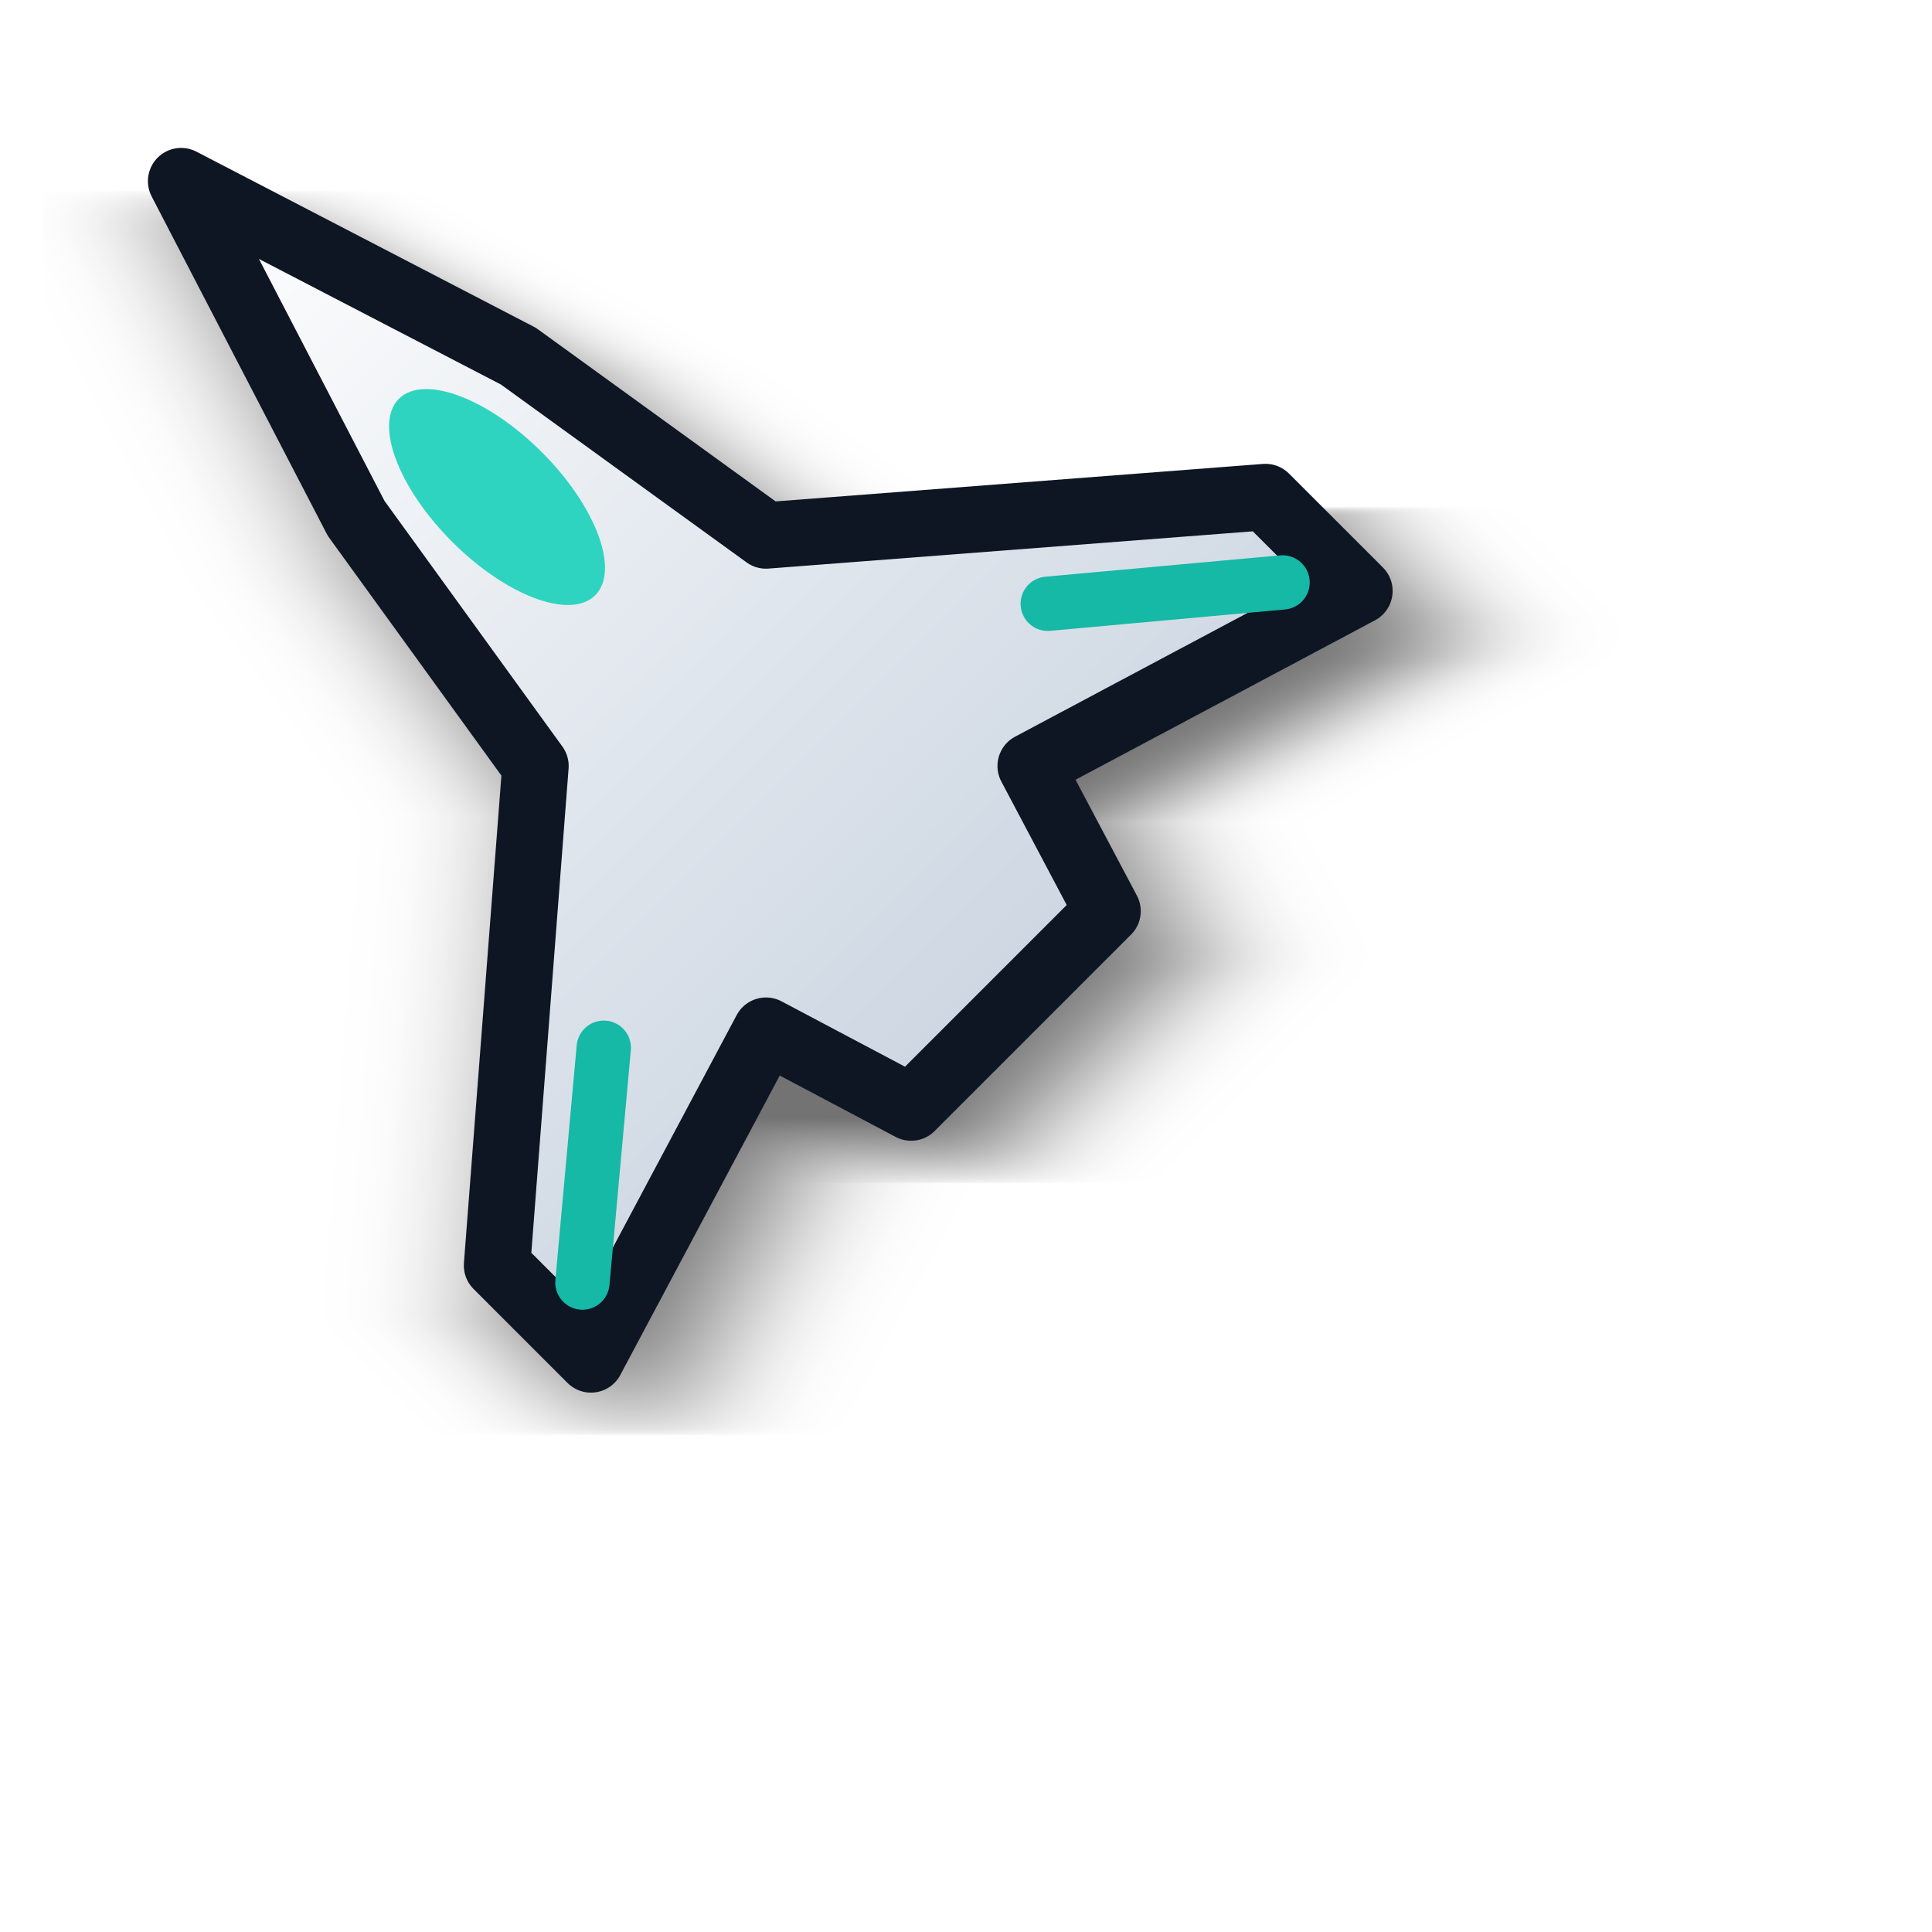
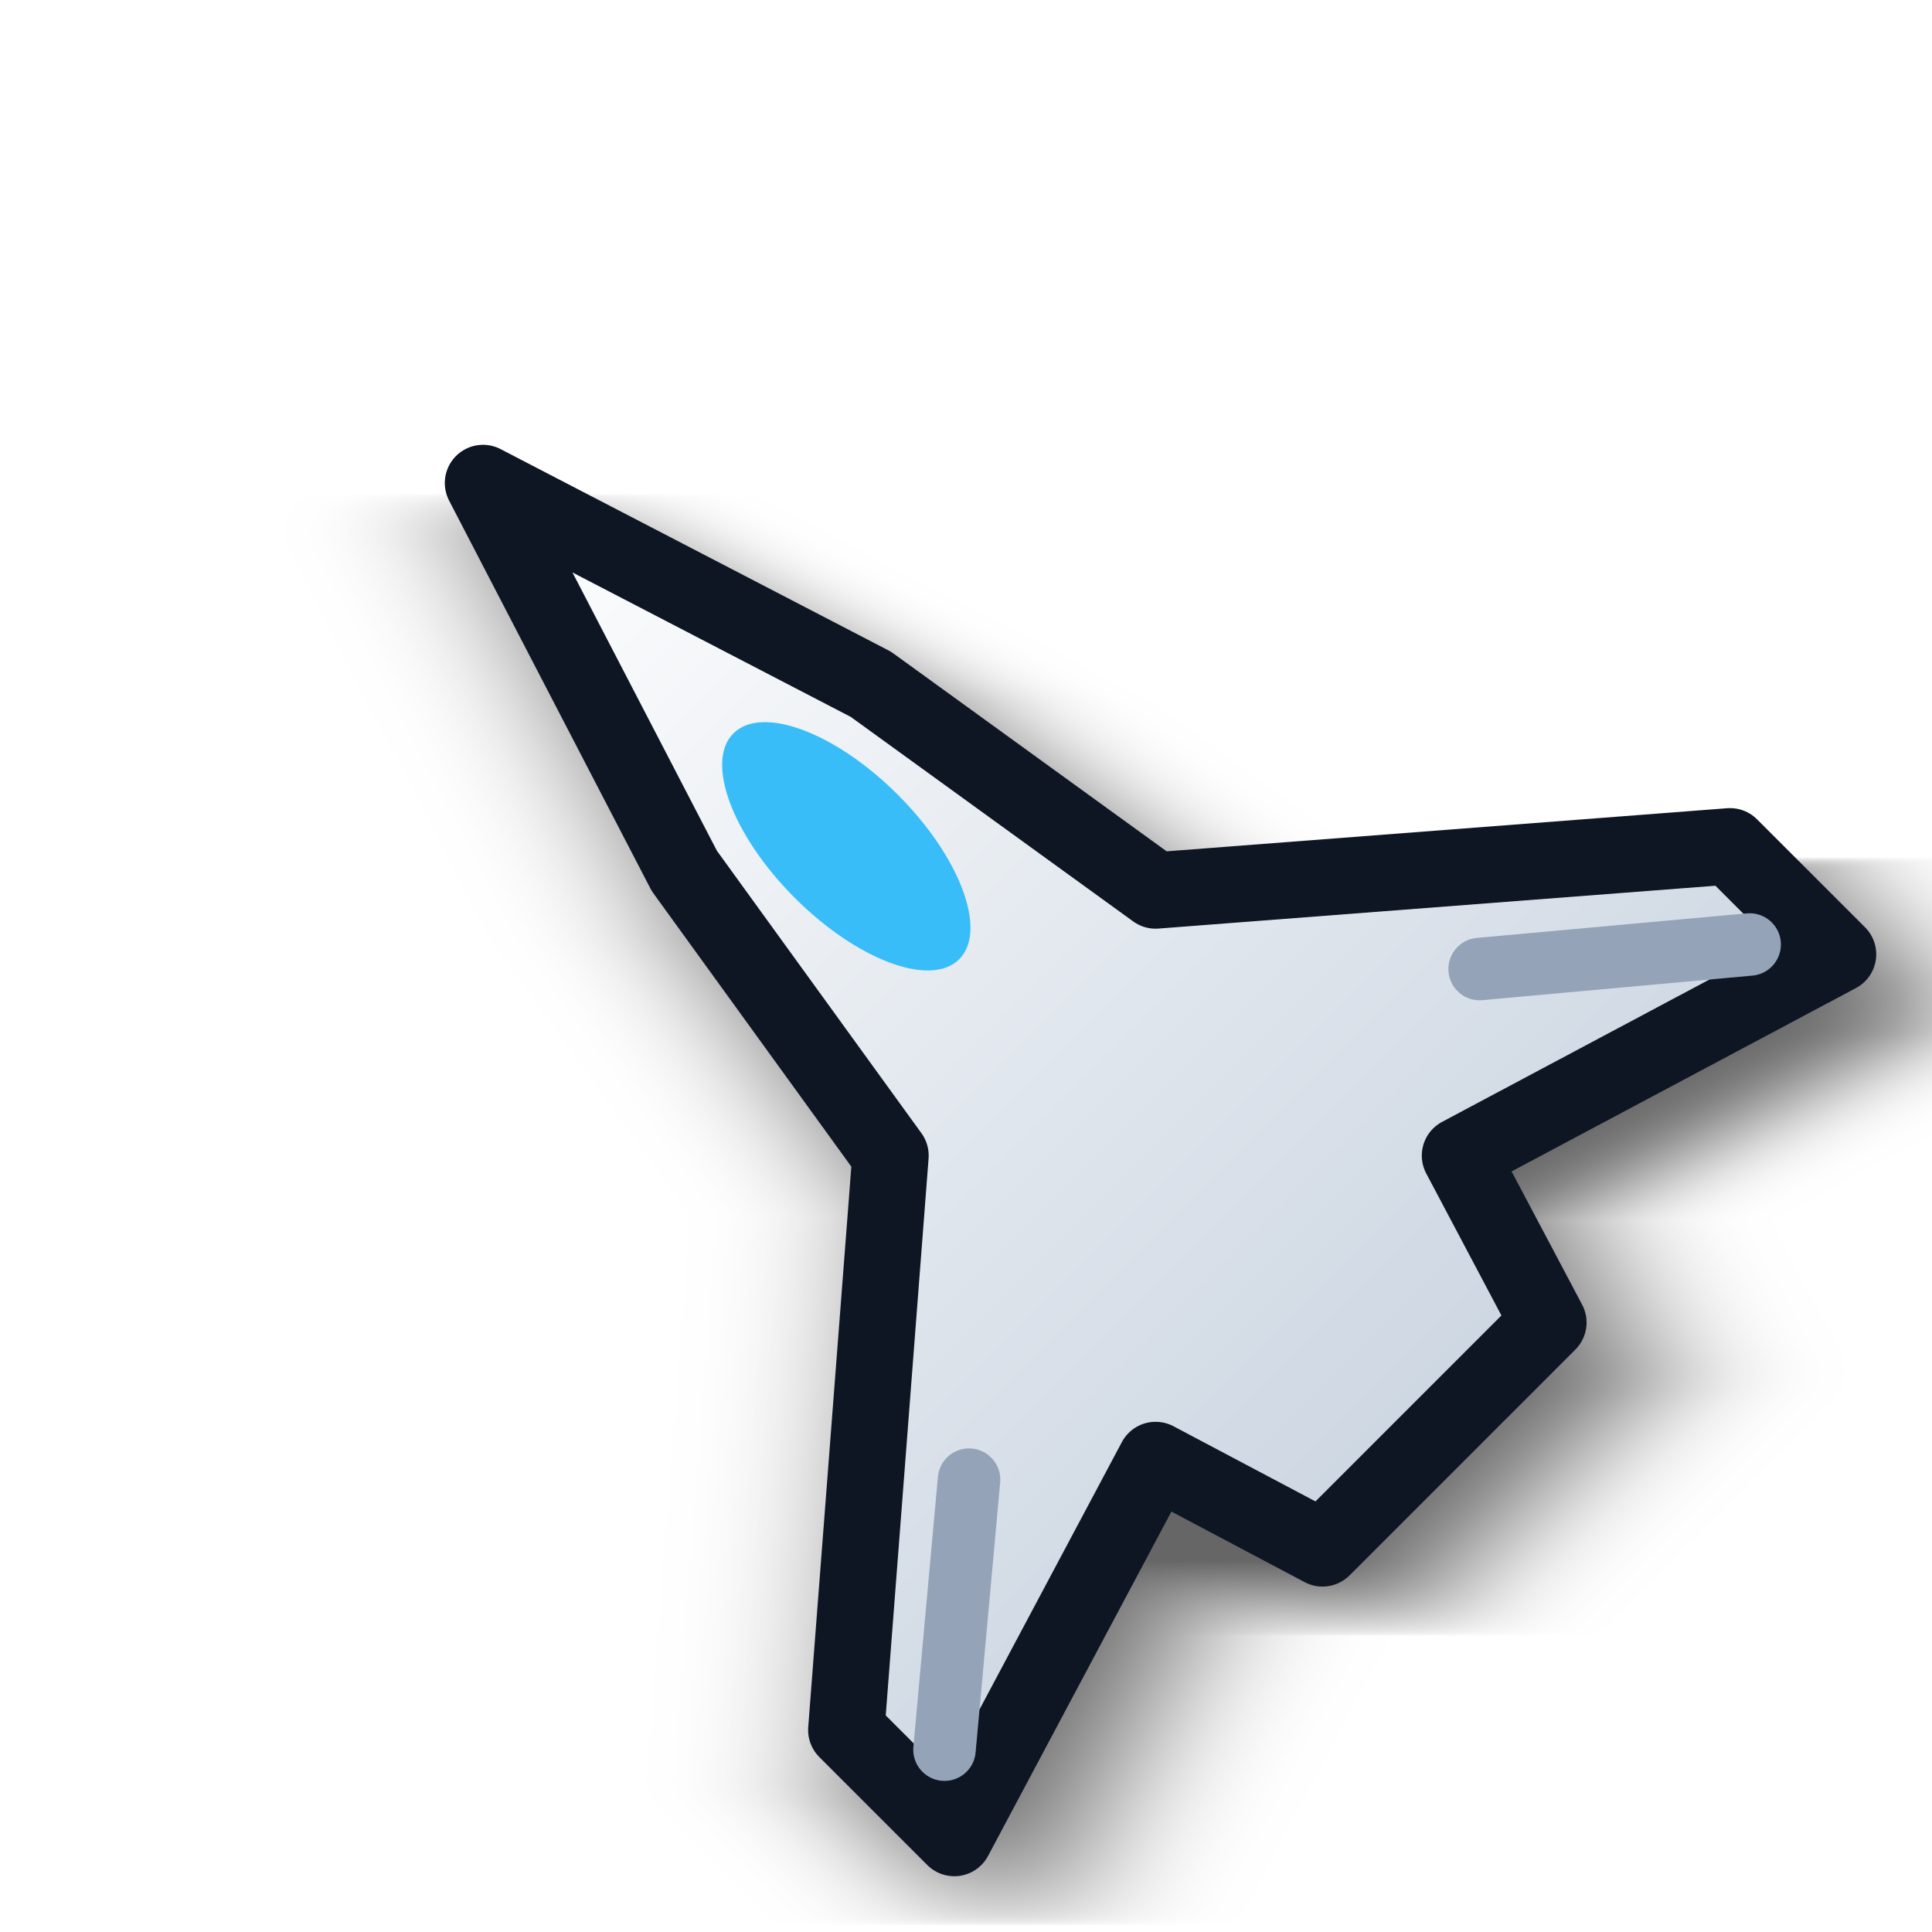
<svg xmlns="http://www.w3.org/2000/svg" width="32" height="32" viewBox="0 0 32 32" fill="none">
  <defs>
    <filter id="s" x="-40%" y="-40%" width="180%" height="180%">
-       <feDropShadow dx="0" dy="1" stdDeviation="0.9" flood-color="#000" flood-opacity="0.55" />
+       <feDropShadow dx="0" dy="1" stdDeviation="0.9" flood-color="#000" flood-opacity="0.6" />
    </filter>
    <linearGradient id="hull" x1="0" y1="0" x2="0" y2="20" gradientUnits="userSpaceOnUse">
      <stop offset="0" stop-color="#ffffff" />
      <stop offset="1" stop-color="#cbd5e1" />
    </linearGradient>
  </defs>
-   <g transform="translate(3 3) rotate(-45)" filter="url(#s)">
-     <path d="M0 0 L1.9 6 L2.7 11 L9 16.4 L9 18.6 L3.1 16.8 L2.3 19.4 L-2.3 19.4 L-3.1 16.8 L-9 18.6 L-9 16.4 L-2.7 11 L-1.9 6 Z" fill="url(#hull)" stroke="#0b1220" stroke-width="1.1" stroke-linejoin="round" />
-     <ellipse cx="0" cy="7.4" rx="1.05" ry="2.3" fill="#2dd4bf" />
-     <path d="M5.2 15.1 L8.2 17.6 M-5.2 15.1 L-8.2 17.6" stroke="#14b8a6" stroke-width="0.9" stroke-linecap="round" />
+   <g transform="translate(8 8) rotate(-45) scale(1.15)">
+     <g filter="url(#s)">
+       <path d="M0 0 L1.9 6 L2.7 11 L9 16.4 L9 18.6 L3.1 16.8 L2.3 19.4 L-2.3 19.4 L-3.1 16.8 L-9 18.6 L-9 16.4 L-2.7 11 L-1.9 6 Z" fill="url(#hull)" stroke="#0b1220" stroke-width="1.1" stroke-linejoin="round" />
+       <ellipse cx="0" cy="7.4" rx="1.05" ry="2.3" fill="#38bdf8" />
+       <path d="M5.2 15.1 L8.2 17.6 M-5.2 15.1 L-8.2 17.6" stroke="#94a3b8" stroke-width="0.9" stroke-linecap="round" />
+     </g>
  </g>
</svg>
